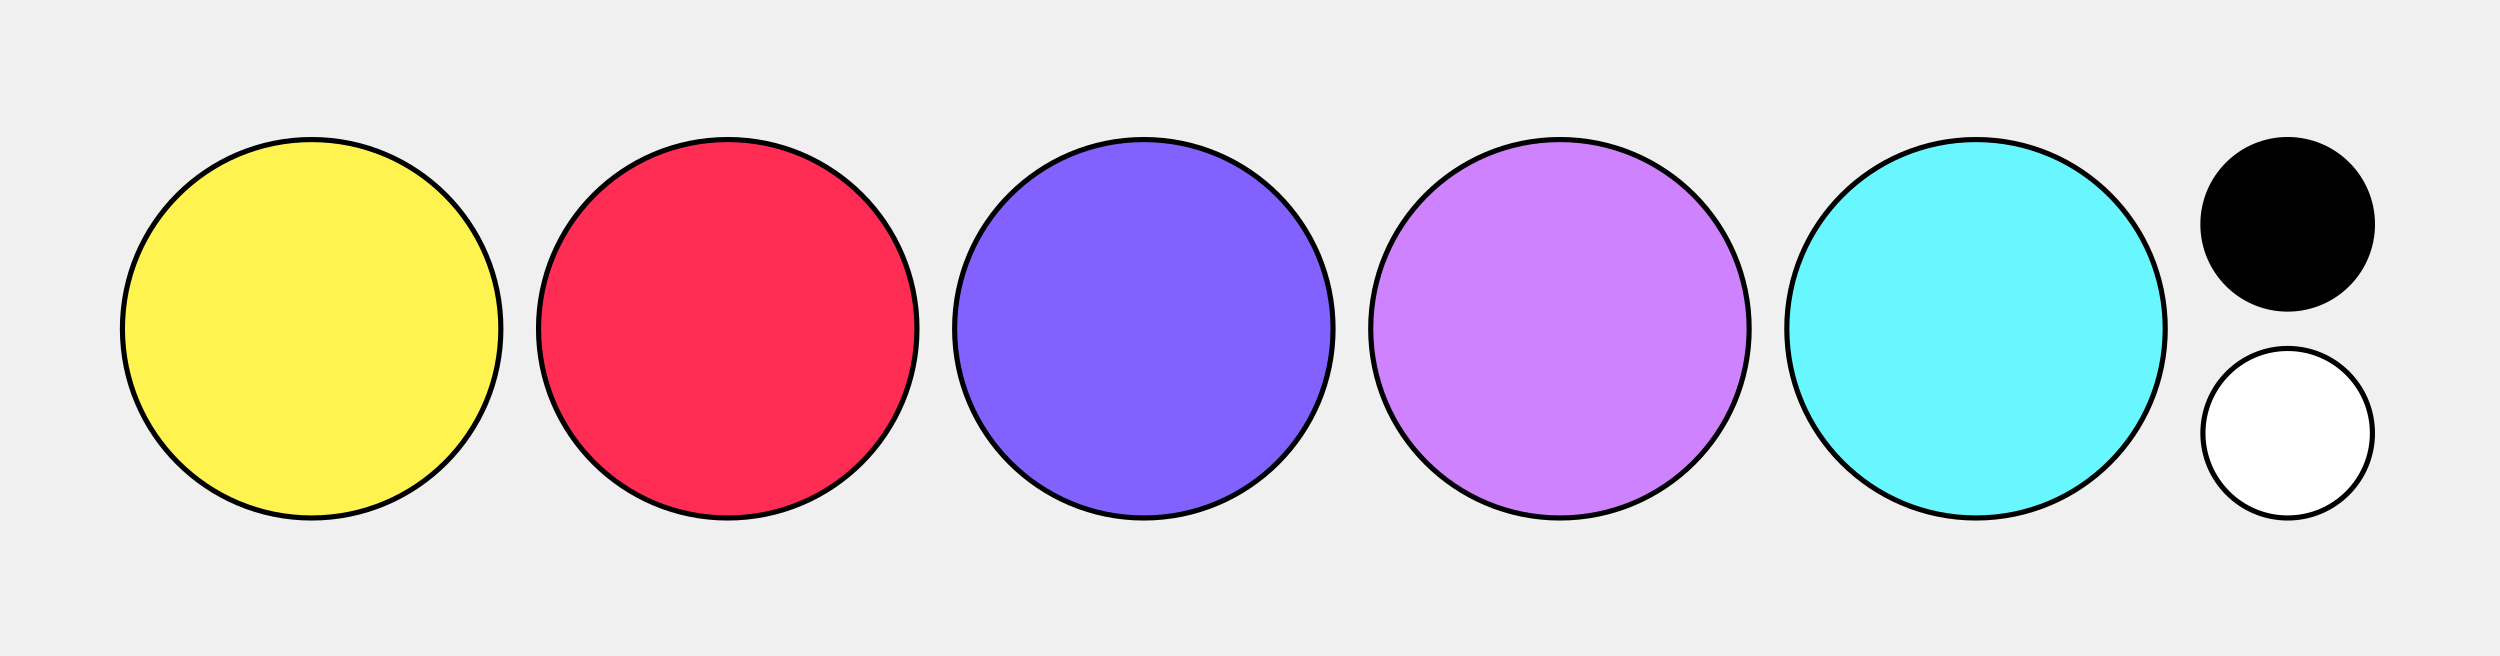
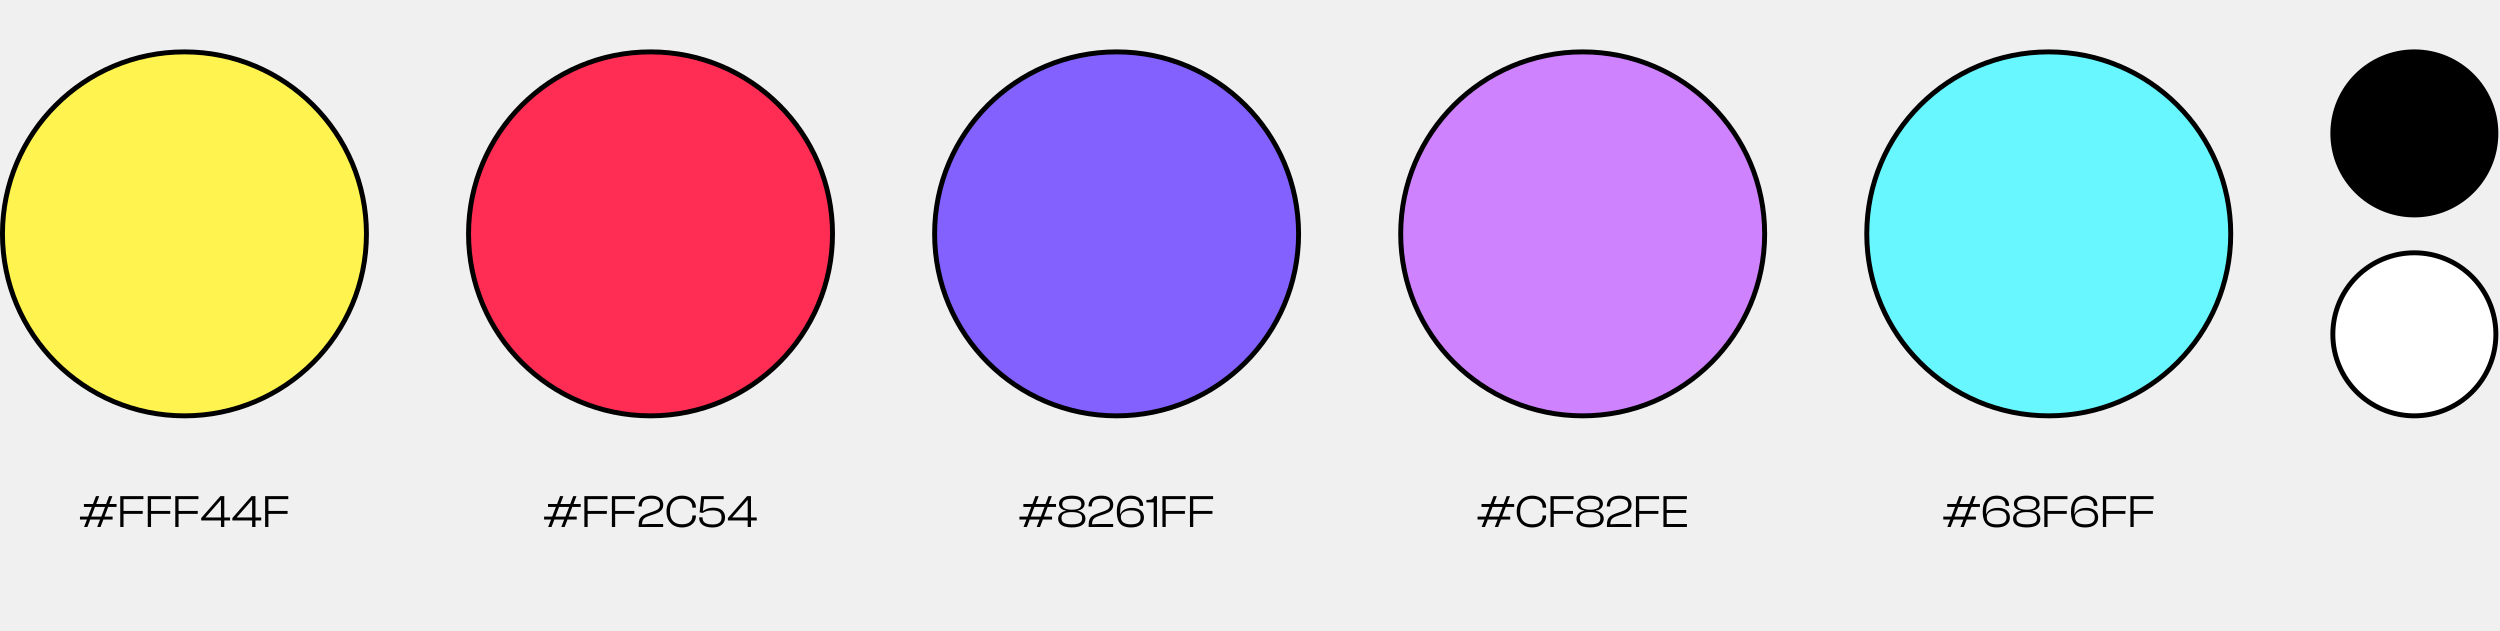
- <svg xmlns="http://www.w3.org/2000/svg" width="1460" height="383" viewBox="0 0 1460 383" fill="none">
-   <circle cx="182" cy="192" r="110.5" fill="#FFF44F" stroke="black" stroke-width="3" />
-   <circle cx="425" cy="192" r="110.5" fill="#FF2C54" stroke="black" stroke-width="3" />
-   <circle cx="668" cy="192" r="110.5" fill="#8261FF" stroke="black" stroke-width="3" />
-   <circle cx="911" cy="192" r="110.5" fill="#CF82FE" stroke="black" stroke-width="3" />
-   <circle cx="1154" cy="192" r="110.5" fill="#68F6FF" stroke="black" stroke-width="3" />
-   <circle cx="1336" cy="131" r="49.5" fill="black" stroke="black" stroke-width="3" />
-   <circle cx="1336" cy="253" r="49.5" fill="white" stroke="black" stroke-width="3" />
+ <svg xmlns="http://www.w3.org/2000/svg" width="1518" height="383" viewBox="0 0 1518 383" fill="none">
+   <circle cx="112" cy="142" r="110.5" fill="#FFF44F" stroke="black" stroke-width="3" />
+   <circle cx="395" cy="142" r="110.5" fill="#FF2C54" stroke="black" stroke-width="3" />
+   <circle cx="678" cy="142" r="110.5" fill="#8261FF" stroke="black" stroke-width="3" />
+   <circle cx="961" cy="142" r="110.5" fill="#CF82FE" stroke="black" stroke-width="3" />
+   <circle cx="1244" cy="142" r="110.5" fill="#68F6FF" stroke="black" stroke-width="3" />
+   <circle cx="1466" cy="81" r="49.5" fill="black" stroke="black" stroke-width="3" />
+   <circle cx="1466" cy="203" r="49.5" fill="white" stroke="black" stroke-width="3" />
+   <path d="M53.056 320H51.04L52.804 315.464H48.548V313.672H53.504L55.716 307.82H50.956V306.028H56.444L58.264 301.24H60.252L58.432 306.028H64.424L66.244 301.24H68.232L66.412 306.028H70.78V307.82H65.684L63.472 313.672H68.372V315.464H62.772L61.036 320H59.02L60.756 315.464H54.792L53.056 320ZM57.676 307.792L55.408 313.7H61.54L63.78 307.792H57.676ZM75.008 320H73.02V301.24H75.008V320ZM86.656 312.02H73.692V310.228H86.656V312.02ZM87.076 303.06H73.692V301.24H87.076V303.06ZM91.715 320H89.727V301.24H91.715V320ZM103.363 312.02H90.399V310.228H103.363V312.02ZM103.783 303.06H90.399V301.24H103.783V303.06ZM108.422 320H106.434V301.24H108.422V320ZM120.07 312.02H107.106V310.228H120.07V312.02ZM120.49 303.06H107.106V301.24H120.49V303.06ZM139.689 316.024H122.161V314.568L133.837 301.24H135.461L134.481 303.648H134.033L124.905 314.036V314.204H139.689V316.024ZM136.189 320H134.173V301.24H136.189V320ZM158.611 316.024H141.083V314.568L152.759 301.24H154.383L153.403 303.648H152.955L143.827 314.036V314.204H158.611V316.024ZM155.111 320H153.095V301.24H155.111V320ZM162.973 320H160.985V301.24H162.973V320ZM174.621 312.02H161.657V310.228H174.621V312.02ZM175.041 303.06H161.657V301.24H175.041V303.06Z" fill="black" />
+   <path d="M334.867 320H332.851L334.615 315.464H330.359V313.672H335.315L337.527 307.82H332.767V306.028H338.255L340.075 301.24H342.063L340.243 306.028H346.235L348.055 301.24H350.043L348.223 306.028H352.591V307.82H347.495L345.283 313.672H350.183V315.464H344.583L342.847 320H340.831L342.567 315.464H336.603L334.867 320ZM339.487 307.792L337.219 313.7H343.351L345.591 307.792H339.487ZM356.818 320H354.83V301.24H356.818V320ZM368.466 312.02H355.502V310.228H368.466V312.02ZM368.886 303.06H355.502V301.24H368.886V303.06ZM373.525 320H371.537V301.24H373.525V320ZM385.173 312.02H372.209V310.228H385.173V312.02ZM385.593 303.06H372.209V301.24H385.593V303.06ZM402.664 320H387.796V318.628C387.796 317.415 387.955 316.397 388.272 315.576C388.59 314.736 389.122 314.027 389.868 313.448C390.634 312.851 391.642 312.328 392.892 311.88L397.092 310.396C398.007 310.06 398.726 309.724 399.248 309.388C399.771 309.033 400.144 308.623 400.368 308.156C400.592 307.689 400.704 307.129 400.704 306.476C400.704 305.655 400.508 304.973 400.116 304.432C399.743 303.891 399.164 303.489 398.38 303.228C397.615 302.967 396.635 302.836 395.44 302.836C394.096 302.836 393.004 303.004 392.164 303.34C391.324 303.676 390.699 304.171 390.288 304.824C389.896 305.477 389.7 306.271 389.7 307.204V307.54H387.712V307.288C387.712 306.168 387.974 305.132 388.496 304.18C389.038 303.209 389.878 302.435 391.016 301.856C392.174 301.259 393.667 300.96 395.496 300.96C397.176 300.96 398.548 301.212 399.612 301.716C400.676 302.22 401.46 302.883 401.964 303.704C402.468 304.525 402.72 305.449 402.72 306.476C402.72 307.447 402.524 308.287 402.132 308.996C401.74 309.687 401.171 310.284 400.424 310.788C399.678 311.273 398.744 311.712 397.624 312.104L393.788 313.392C392.762 313.747 391.959 314.139 391.38 314.568C390.82 314.997 390.419 315.52 390.176 316.136C389.952 316.733 389.84 317.471 389.84 318.348L394.04 318.18H402.664V320ZM414.041 320.28C412.212 320.28 410.588 319.888 409.169 319.104C407.769 318.301 406.668 317.181 405.865 315.744C405.081 314.288 404.689 312.58 404.689 310.62C404.689 308.66 405.081 306.961 405.865 305.524C406.668 304.068 407.769 302.948 409.169 302.164C410.588 301.361 412.212 300.96 414.041 300.96C415.665 300.96 417.121 301.249 418.409 301.828C419.697 302.388 420.705 303.191 421.433 304.236C422.18 305.263 422.553 306.495 422.553 307.932V308.268H420.397V307.932C420.397 306.327 419.856 305.085 418.773 304.208C417.69 303.331 416.122 302.892 414.069 302.892C412.52 302.892 411.194 303.191 410.093 303.788C409.01 304.367 408.189 305.225 407.629 306.364C407.069 307.503 406.789 308.921 406.789 310.62C406.789 312.3 407.069 313.719 407.629 314.876C408.189 316.015 409.01 316.883 410.093 317.48C411.194 318.059 412.52 318.348 414.069 318.348C416.122 318.348 417.69 317.909 418.773 317.032C419.856 316.155 420.397 314.913 420.397 313.308V312.972H422.553V313.308C422.553 314.727 422.18 315.959 421.433 317.004C420.705 318.049 419.697 318.861 418.409 319.44C417.121 320 415.665 320.28 414.041 320.28ZM432.633 320.28C430.916 320.28 429.451 320.047 428.237 319.58C427.043 319.095 426.128 318.423 425.493 317.564C424.877 316.687 424.569 315.669 424.569 314.512V314.12H426.613V314.512C426.613 315.408 426.847 316.155 427.313 316.752C427.78 317.331 428.461 317.76 429.357 318.04C430.253 318.32 431.355 318.46 432.661 318.46C433.837 318.46 434.827 318.32 435.629 318.04C436.451 317.741 437.076 317.275 437.505 316.64C437.935 316.005 438.149 315.175 438.149 314.148C438.149 313.121 437.935 312.3 437.505 311.684C437.095 311.068 436.479 310.62 435.657 310.34C434.855 310.06 433.865 309.92 432.689 309.92C431.271 309.92 430.095 310.06 429.161 310.34C428.247 310.601 427.444 310.965 426.753 311.432L426.025 311.068V310.004L426.921 310.256C427.332 309.92 427.855 309.603 428.489 309.304C429.124 308.987 429.843 308.735 430.645 308.548C431.467 308.361 432.344 308.268 433.277 308.268C434.659 308.268 435.872 308.492 436.917 308.94C437.963 309.388 438.775 310.051 439.353 310.928C439.951 311.787 440.249 312.86 440.249 314.148C440.249 315.399 439.941 316.491 439.325 317.424C438.709 318.339 437.832 319.048 436.693 319.552C435.555 320.037 434.201 320.28 432.633 320.28ZM425.773 301.24H439.437V303.06H427.509L426.669 311.432L424.821 311.152L425.773 301.24ZM459.507 316.024H441.979V314.568L453.655 301.24H455.279L454.299 303.648H453.851L444.723 314.036V314.204H459.507V316.024ZM456.007 320H453.991V301.24H456.007V320Z" fill="black" />
+   <path d="M623.5 320H621.484L623.248 315.464H618.992V313.672H623.948L626.16 307.82H621.4V306.028H626.888L628.708 301.24H630.696L628.876 306.028H634.868L636.688 301.24H638.676L636.856 306.028H641.224V307.82H636.128L633.916 313.672H638.816V315.464H633.216L631.48 320H629.464L631.2 315.464H625.236L623.5 320ZM628.12 307.792L625.852 313.7H631.984L634.224 307.792H628.12ZM650.799 320.28C649.101 320.28 647.626 320.084 646.375 319.692C645.143 319.3 644.191 318.703 643.519 317.9C642.847 317.097 642.511 316.099 642.511 314.904C642.511 314.12 642.689 313.411 643.043 312.776C643.398 312.141 643.921 311.6 644.611 311.152C645.321 310.685 646.189 310.359 647.215 310.172V309.976C645.853 309.789 644.807 309.313 644.079 308.548C643.37 307.783 643.015 306.877 643.015 305.832C643.015 304.395 643.669 303.228 644.975 302.332C646.301 301.417 648.242 300.96 650.799 300.96C653.375 300.96 655.317 301.417 656.623 302.332C657.93 303.228 658.583 304.395 658.583 305.832C658.583 306.877 658.219 307.783 657.491 308.548C656.782 309.313 655.746 309.789 654.383 309.976V310.172C655.429 310.359 656.297 310.685 656.987 311.152C657.697 311.6 658.219 312.141 658.555 312.776C658.91 313.411 659.087 314.12 659.087 314.904C659.087 316.099 658.751 317.097 658.079 317.9C657.407 318.703 656.446 319.3 655.195 319.692C653.963 320.084 652.498 320.28 650.799 320.28ZM650.799 318.376C652.293 318.376 653.497 318.245 654.411 317.984C655.326 317.723 655.998 317.321 656.427 316.78C656.857 316.22 657.071 315.492 657.071 314.596C657.071 313.775 656.857 313.093 656.427 312.552C655.998 312.011 655.317 311.609 654.383 311.348C653.469 311.068 652.274 310.928 650.799 310.928C649.343 310.928 648.149 311.068 647.215 311.348C646.282 311.609 645.601 312.011 645.171 312.552C644.742 313.093 644.527 313.775 644.527 314.596C644.527 315.492 644.742 316.22 645.171 316.78C645.601 317.321 646.273 317.723 647.187 317.984C648.121 318.245 649.325 318.376 650.799 318.376ZM650.799 309.5C652.125 309.5 653.217 309.379 654.075 309.136C654.934 308.893 655.569 308.529 655.979 308.044C656.39 307.559 656.595 306.943 656.595 306.196C656.595 305.505 656.418 304.908 656.063 304.404C655.709 303.9 655.102 303.517 654.243 303.256C653.403 302.995 652.255 302.864 650.799 302.864C649.343 302.864 648.195 302.995 647.355 303.256C646.515 303.517 645.909 303.9 645.535 304.404C645.181 304.908 645.003 305.505 645.003 306.196C645.003 306.943 645.209 307.559 645.619 308.044C646.049 308.529 646.683 308.893 647.523 309.136C648.382 309.379 649.474 309.5 650.799 309.5ZM675.903 320H661.035V318.628C661.035 317.415 661.193 316.397 661.511 315.576C661.828 314.736 662.36 314.027 663.107 313.448C663.872 312.851 664.88 312.328 666.131 311.88L670.331 310.396C671.245 310.06 671.964 309.724 672.487 309.388C673.009 309.033 673.383 308.623 673.607 308.156C673.831 307.689 673.943 307.129 673.943 306.476C673.943 305.655 673.747 304.973 673.355 304.432C672.981 303.891 672.403 303.489 671.619 303.228C670.853 302.967 669.873 302.836 668.679 302.836C667.335 302.836 666.243 303.004 665.403 303.34C664.563 303.676 663.937 304.171 663.527 304.824C663.135 305.477 662.939 306.271 662.939 307.204V307.54H660.951V307.288C660.951 306.168 661.212 305.132 661.735 304.18C662.276 303.209 663.116 302.435 664.255 301.856C665.412 301.259 666.905 300.96 668.735 300.96C670.415 300.96 671.787 301.212 672.851 301.716C673.915 302.22 674.699 302.883 675.203 303.704C675.707 304.525 675.959 305.449 675.959 306.476C675.959 307.447 675.763 308.287 675.371 308.996C674.979 309.687 674.409 310.284 673.663 310.788C672.916 311.273 671.983 311.712 670.863 312.104L667.027 313.392C666 313.747 665.197 314.139 664.619 314.568C664.059 314.997 663.657 315.52 663.415 316.136C663.191 316.733 663.079 317.471 663.079 318.348L667.279 318.18H675.903V320ZM686.747 320.28C684.75 320.28 683.117 319.944 681.847 319.272C680.578 318.6 679.635 317.545 679.019 316.108C678.422 314.671 678.123 312.785 678.123 310.452C678.123 309.052 678.291 307.773 678.627 306.616C678.982 305.459 679.505 304.46 680.195 303.62C680.905 302.761 681.791 302.108 682.855 301.66C683.938 301.193 685.217 300.96 686.691 300.96C688.11 300.96 689.379 301.203 690.499 301.688C691.638 302.155 692.525 302.836 693.159 303.732C693.794 304.609 694.111 305.683 694.111 306.952V307.148H691.955V306.952C691.955 306.187 691.787 305.496 691.451 304.88C691.115 304.245 690.565 303.751 689.799 303.396C689.034 303.041 687.998 302.864 686.691 302.864C685.105 302.864 683.835 303.144 682.883 303.704C681.95 304.245 681.269 305.076 680.839 306.196C680.41 307.297 680.195 308.688 680.195 310.368V312.048H680.391C680.615 311.357 681.035 310.732 681.651 310.172C682.267 309.612 683.061 309.173 684.031 308.856C685.002 308.539 686.103 308.38 687.335 308.38C688.866 308.38 690.173 308.623 691.255 309.108C692.338 309.575 693.169 310.247 693.747 311.124C694.326 312.001 694.615 313.047 694.615 314.26C694.615 316.089 693.925 317.555 692.543 318.656C691.181 319.739 689.249 320.28 686.747 320.28ZM686.691 318.376C688.035 318.376 689.137 318.227 689.995 317.928C690.873 317.611 691.517 317.135 691.927 316.5C692.357 315.865 692.571 315.072 692.571 314.12C692.571 313.187 692.366 312.412 691.955 311.796C691.545 311.161 690.91 310.685 690.051 310.368C689.193 310.051 688.082 309.892 686.719 309.892C685.45 309.892 684.358 310.06 683.443 310.396C682.529 310.713 681.819 311.171 681.315 311.768C680.83 312.365 680.587 313.093 680.587 313.952C680.587 314.923 680.821 315.744 681.287 316.416C681.773 317.069 682.463 317.564 683.359 317.9C684.274 318.217 685.385 318.376 686.691 318.376ZM702.506 320H700.518V305.076H696.094V303.564H697.074C698.12 303.564 698.922 303.396 699.482 303.06C700.042 302.724 700.509 302.117 700.882 301.24H702.506V320ZM707.822 320H705.834V301.24H707.822V320ZM719.47 312.02H706.506V310.228H719.47V312.02ZM719.89 303.06H706.506V301.24H719.89V303.06ZM724.529 320H722.541V301.24H724.529V320ZM736.177 312.02H723.213V310.228H736.177V312.02ZM736.597 303.06H723.213V301.24H736.597V303.06Z" fill="black" />
+   <path d="M901.673 320H899.657L901.421 315.464H897.165V313.672H902.121L904.333 307.82H899.573V306.028H905.061L906.881 301.24H908.869L907.049 306.028H913.041L914.861 301.24H916.849L915.029 306.028H919.397V307.82H914.301L912.089 313.672H916.989V315.464H911.389L909.653 320H907.637L909.373 315.464H903.409L901.673 320ZM906.293 307.792L904.025 313.7H910.157L912.397 307.792H906.293ZM930.289 320.28C928.46 320.28 926.836 319.888 925.417 319.104C924.017 318.301 922.916 317.181 922.113 315.744C921.329 314.288 920.937 312.58 920.937 310.62C920.937 308.66 921.329 306.961 922.113 305.524C922.916 304.068 924.017 302.948 925.417 302.164C926.836 301.361 928.46 300.96 930.289 300.96C931.913 300.96 933.369 301.249 934.657 301.828C935.945 302.388 936.953 303.191 937.681 304.236C938.428 305.263 938.801 306.495 938.801 307.932V308.268H936.645V307.932C936.645 306.327 936.104 305.085 935.021 304.208C933.938 303.331 932.37 302.892 930.317 302.892C928.768 302.892 927.442 303.191 926.341 303.788C925.258 304.367 924.437 305.225 923.877 306.364C923.317 307.503 923.037 308.921 923.037 310.62C923.037 312.3 923.317 313.719 923.877 314.876C924.437 316.015 925.258 316.883 926.341 317.48C927.442 318.059 928.768 318.348 930.317 318.348C932.37 318.348 933.938 317.909 935.021 317.032C936.104 316.155 936.645 314.913 936.645 313.308V312.972H938.801V313.308C938.801 314.727 938.428 315.959 937.681 317.004C936.953 318.049 935.945 318.861 934.657 319.44C933.369 320 931.913 320.28 930.289 320.28ZM943.449 320H941.461V301.24H943.449V320ZM955.097 312.02H942.133V310.228H955.097V312.02ZM955.517 303.06H942.133V301.24H955.517V303.06ZM965.504 320.28C963.806 320.28 962.331 320.084 961.08 319.692C959.848 319.3 958.896 318.703 958.224 317.9C957.552 317.097 957.216 316.099 957.216 314.904C957.216 314.12 957.394 313.411 957.748 312.776C958.103 312.141 958.626 311.6 959.316 311.152C960.026 310.685 960.894 310.359 961.92 310.172V309.976C960.558 309.789 959.512 309.313 958.784 308.548C958.075 307.783 957.72 306.877 957.72 305.832C957.72 304.395 958.374 303.228 959.68 302.332C961.006 301.417 962.947 300.96 965.504 300.96C968.08 300.96 970.022 301.417 971.328 302.332C972.635 303.228 973.288 304.395 973.288 305.832C973.288 306.877 972.924 307.783 972.196 308.548C971.487 309.313 970.451 309.789 969.088 309.976V310.172C970.134 310.359 971.002 310.685 971.692 311.152C972.402 311.6 972.924 312.141 973.26 312.776C973.615 313.411 973.792 314.12 973.792 314.904C973.792 316.099 973.456 317.097 972.784 317.9C972.112 318.703 971.151 319.3 969.9 319.692C968.668 320.084 967.203 320.28 965.504 320.28ZM965.504 318.376C966.998 318.376 968.202 318.245 969.116 317.984C970.031 317.723 970.703 317.321 971.132 316.78C971.562 316.22 971.776 315.492 971.776 314.596C971.776 313.775 971.562 313.093 971.132 312.552C970.703 312.011 970.022 311.609 969.088 311.348C968.174 311.068 966.979 310.928 965.504 310.928C964.048 310.928 962.854 311.068 961.92 311.348C960.987 311.609 960.306 312.011 959.876 312.552C959.447 313.093 959.232 313.775 959.232 314.596C959.232 315.492 959.447 316.22 959.876 316.78C960.306 317.321 960.978 317.723 961.892 317.984C962.826 318.245 964.03 318.376 965.504 318.376ZM965.504 309.5C966.83 309.5 967.922 309.379 968.78 309.136C969.639 308.893 970.274 308.529 970.684 308.044C971.095 307.559 971.3 306.943 971.3 306.196C971.3 305.505 971.123 304.908 970.768 304.404C970.414 303.9 969.807 303.517 968.948 303.256C968.108 302.995 966.96 302.864 965.504 302.864C964.048 302.864 962.9 302.995 962.06 303.256C961.22 303.517 960.614 303.9 960.24 304.404C959.886 304.908 959.708 305.505 959.708 306.196C959.708 306.943 959.914 307.559 960.324 308.044C960.754 308.529 961.388 308.893 962.228 309.136C963.087 309.379 964.179 309.5 965.504 309.5ZM990.608 320H975.74V318.628C975.74 317.415 975.898 316.397 976.216 315.576C976.533 314.736 977.065 314.027 977.812 313.448C978.577 312.851 979.585 312.328 980.836 311.88L985.036 310.396C985.95 310.06 986.669 309.724 987.192 309.388C987.714 309.033 988.088 308.623 988.312 308.156C988.536 307.689 988.648 307.129 988.648 306.476C988.648 305.655 988.452 304.973 988.06 304.432C987.686 303.891 987.108 303.489 986.324 303.228C985.558 302.967 984.578 302.836 983.384 302.836C982.04 302.836 980.948 303.004 980.108 303.34C979.268 303.676 978.642 304.171 978.232 304.824C977.84 305.477 977.644 306.271 977.644 307.204V307.54H975.656V307.288C975.656 306.168 975.917 305.132 976.44 304.18C976.981 303.209 977.821 302.435 978.96 301.856C980.117 301.259 981.61 300.96 983.44 300.96C985.12 300.96 986.492 301.212 987.556 301.716C988.62 302.22 989.404 302.883 989.908 303.704C990.412 304.525 990.664 305.449 990.664 306.476C990.664 307.447 990.468 308.287 990.076 308.996C989.684 309.687 989.114 310.284 988.368 310.788C987.621 311.273 986.688 311.712 985.568 312.104L981.732 313.392C980.705 313.747 979.902 314.139 979.324 314.568C978.764 314.997 978.362 315.52 978.12 316.136C977.896 316.733 977.784 317.471 977.784 318.348L981.984 318.18H990.608V320ZM995.32 320H993.332V301.24H995.32V320ZM1006.97 312.02H994.004V310.228H1006.97V312.02ZM1007.39 303.06H994.004V301.24H1007.39V303.06ZM1012.03 320H1010.04V301.24H1012.03V320ZM1024.29 320H1010.71V318.18H1024.29V320ZM1023.87 311.46H1010.71V309.668H1023.87V311.46ZM1024.29 303.06H1010.71V301.24H1024.29V303.06Z" fill="black" />
+   <path d="M1184.45 320H1182.44L1184.2 315.464H1179.95V313.672H1184.9L1187.11 307.82H1182.35V306.028H1187.84L1189.66 301.24H1191.65L1189.83 306.028H1195.82L1197.64 301.24H1199.63L1197.81 306.028H1202.18V307.82H1197.08L1194.87 313.672H1199.77V315.464H1194.17L1192.43 320H1190.42L1192.15 315.464H1186.19L1184.45 320ZM1189.07 307.792L1186.81 313.7H1192.94L1195.18 307.792H1189.07ZM1212.54 320.28C1210.54 320.28 1208.91 319.944 1207.64 319.272C1206.37 318.6 1205.43 317.545 1204.81 316.108C1204.21 314.671 1203.91 312.785 1203.91 310.452C1203.91 309.052 1204.08 307.773 1204.42 306.616C1204.77 305.459 1205.3 304.46 1205.99 303.62C1206.7 302.761 1207.58 302.108 1208.65 301.66C1209.73 301.193 1211.01 300.96 1212.48 300.96C1213.9 300.96 1215.17 301.203 1216.29 301.688C1217.43 302.155 1218.32 302.836 1218.95 303.732C1219.58 304.609 1219.9 305.683 1219.9 306.952V307.148H1217.75V306.952C1217.75 306.187 1217.58 305.496 1217.24 304.88C1216.91 304.245 1216.36 303.751 1215.59 303.396C1214.82 303.041 1213.79 302.864 1212.48 302.864C1210.9 302.864 1209.63 303.144 1208.67 303.704C1207.74 304.245 1207.06 305.076 1206.63 306.196C1206.2 307.297 1205.99 308.688 1205.99 310.368V312.048H1206.18C1206.41 311.357 1206.83 310.732 1207.44 310.172C1208.06 309.612 1208.85 309.173 1209.82 308.856C1210.79 308.539 1211.89 308.38 1213.13 308.38C1214.66 308.38 1215.96 308.623 1217.05 309.108C1218.13 309.575 1218.96 310.247 1219.54 311.124C1220.12 312.001 1220.41 313.047 1220.41 314.26C1220.41 316.089 1219.72 317.555 1218.33 318.656C1216.97 319.739 1215.04 320.28 1212.54 320.28ZM1212.48 318.376C1213.83 318.376 1214.93 318.227 1215.79 317.928C1216.66 317.611 1217.31 317.135 1217.72 316.5C1218.15 315.865 1218.36 315.072 1218.36 314.12C1218.36 313.187 1218.16 312.412 1217.75 311.796C1217.34 311.161 1216.7 310.685 1215.84 310.368C1214.98 310.051 1213.87 309.892 1212.51 309.892C1211.24 309.892 1210.15 310.06 1209.23 310.396C1208.32 310.713 1207.61 311.171 1207.11 311.768C1206.62 312.365 1206.38 313.093 1206.38 313.952C1206.38 314.923 1206.61 315.744 1207.08 316.416C1207.56 317.069 1208.25 317.564 1209.15 317.9C1210.06 318.217 1211.18 318.376 1212.48 318.376ZM1230.62 320.28C1228.92 320.28 1227.45 320.084 1226.2 319.692C1224.97 319.3 1224.01 318.703 1223.34 317.9C1222.67 317.097 1222.33 316.099 1222.33 314.904C1222.33 314.12 1222.51 313.411 1222.87 312.776C1223.22 312.141 1223.74 311.6 1224.43 311.152C1225.14 310.685 1226.01 310.359 1227.04 310.172V309.976C1225.67 309.789 1224.63 309.313 1223.9 308.548C1223.19 307.783 1222.84 306.877 1222.84 305.832C1222.84 304.395 1223.49 303.228 1224.8 302.332C1226.12 301.417 1228.06 300.96 1230.62 300.96C1233.2 300.96 1235.14 301.417 1236.45 302.332C1237.75 303.228 1238.41 304.395 1238.41 305.832C1238.41 306.877 1238.04 307.783 1237.31 308.548C1236.6 309.313 1235.57 309.789 1234.21 309.976V310.172C1235.25 310.359 1236.12 310.685 1236.81 311.152C1237.52 311.6 1238.04 312.141 1238.38 312.776C1238.73 313.411 1238.91 314.12 1238.91 314.904C1238.91 316.099 1238.57 317.097 1237.9 317.9C1237.23 318.703 1236.27 319.3 1235.02 319.692C1233.79 320.084 1232.32 320.28 1230.62 320.28ZM1230.62 318.376C1232.11 318.376 1233.32 318.245 1234.23 317.984C1235.15 317.723 1235.82 317.321 1236.25 316.78C1236.68 316.22 1236.89 315.492 1236.89 314.596C1236.89 313.775 1236.68 313.093 1236.25 312.552C1235.82 312.011 1235.14 311.609 1234.21 311.348C1233.29 311.068 1232.1 310.928 1230.62 310.928C1229.17 310.928 1227.97 311.068 1227.04 311.348C1226.1 311.609 1225.42 312.011 1224.99 312.552C1224.56 313.093 1224.35 313.775 1224.35 314.596C1224.35 315.492 1224.56 316.22 1224.99 316.78C1225.42 317.321 1226.09 317.723 1227.01 317.984C1227.94 318.245 1229.15 318.376 1230.62 318.376ZM1230.62 309.5C1231.95 309.5 1233.04 309.379 1233.9 309.136C1234.76 308.893 1235.39 308.529 1235.8 308.044C1236.21 307.559 1236.42 306.943 1236.42 306.196C1236.42 305.505 1236.24 304.908 1235.89 304.404C1235.53 303.9 1234.92 303.517 1234.07 303.256C1233.23 302.995 1232.08 302.864 1230.62 302.864C1229.17 302.864 1228.02 302.995 1227.18 303.256C1226.34 303.517 1225.73 303.9 1225.36 304.404C1225 304.908 1224.83 305.505 1224.83 306.196C1224.83 306.943 1225.03 307.559 1225.44 308.044C1225.87 308.529 1226.51 308.893 1227.35 309.136C1228.2 309.379 1229.3 309.5 1230.62 309.5ZM1243.29 320H1241.31V301.24H1243.29V320ZM1254.94 312.02H1241.98V310.228H1254.94V312.02ZM1255.36 303.06H1241.98V301.24H1255.36V303.06ZM1266.13 320.28C1264.13 320.28 1262.5 319.944 1261.23 319.272C1259.96 318.6 1259.02 317.545 1258.4 316.108C1257.81 314.671 1257.51 312.785 1257.51 310.452C1257.51 309.052 1257.68 307.773 1258.01 306.616C1258.37 305.459 1258.89 304.46 1259.58 303.62C1260.29 302.761 1261.18 302.108 1262.24 301.66C1263.32 301.193 1264.6 300.96 1266.08 300.96C1267.49 300.96 1268.76 301.203 1269.88 301.688C1271.02 302.155 1271.91 302.836 1272.54 303.732C1273.18 304.609 1273.5 305.683 1273.5 306.952V307.148H1271.34V306.952C1271.34 306.187 1271.17 305.496 1270.84 304.88C1270.5 304.245 1269.95 303.751 1269.18 303.396C1268.42 303.041 1267.38 302.864 1266.08 302.864C1264.49 302.864 1263.22 303.144 1262.27 303.704C1261.33 304.245 1260.65 305.076 1260.22 306.196C1259.79 307.297 1259.58 308.688 1259.58 310.368V312.048H1259.78C1260 311.357 1260.42 310.732 1261.04 310.172C1261.65 309.612 1262.45 309.173 1263.42 308.856C1264.39 308.539 1265.49 308.38 1266.72 308.38C1268.25 308.38 1269.56 308.623 1270.64 309.108C1271.72 309.575 1272.55 310.247 1273.13 311.124C1273.71 312.001 1274 313.047 1274 314.26C1274 316.089 1273.31 317.555 1271.93 318.656C1270.57 319.739 1268.63 320.28 1266.13 320.28ZM1266.08 318.376C1267.42 318.376 1268.52 318.227 1269.38 317.928C1270.26 317.611 1270.9 317.135 1271.31 316.5C1271.74 315.865 1271.96 315.072 1271.96 314.12C1271.96 313.187 1271.75 312.412 1271.34 311.796C1270.93 311.161 1270.29 310.685 1269.44 310.368C1268.58 310.051 1267.47 309.892 1266.1 309.892C1264.83 309.892 1263.74 310.06 1262.83 310.396C1261.91 310.713 1261.2 311.171 1260.7 311.768C1260.21 312.365 1259.97 313.093 1259.97 313.952C1259.97 314.923 1260.21 315.744 1260.67 316.416C1261.16 317.069 1261.85 317.564 1262.74 317.9C1263.66 318.217 1264.77 318.376 1266.08 318.376ZM1278.87 320H1276.88V301.24H1278.87V320ZM1290.52 312.02H1277.55V310.228H1290.52V312.02ZM1290.94 303.06H1277.55V301.24H1290.94V303.06ZM1295.57 320H1293.59V301.24H1295.57V320ZM1307.22 312.02H1294.26V310.228H1307.22V312.02ZM1307.64 303.06H1294.26V301.24H1307.64V303.06Z" fill="black" />
</svg>
